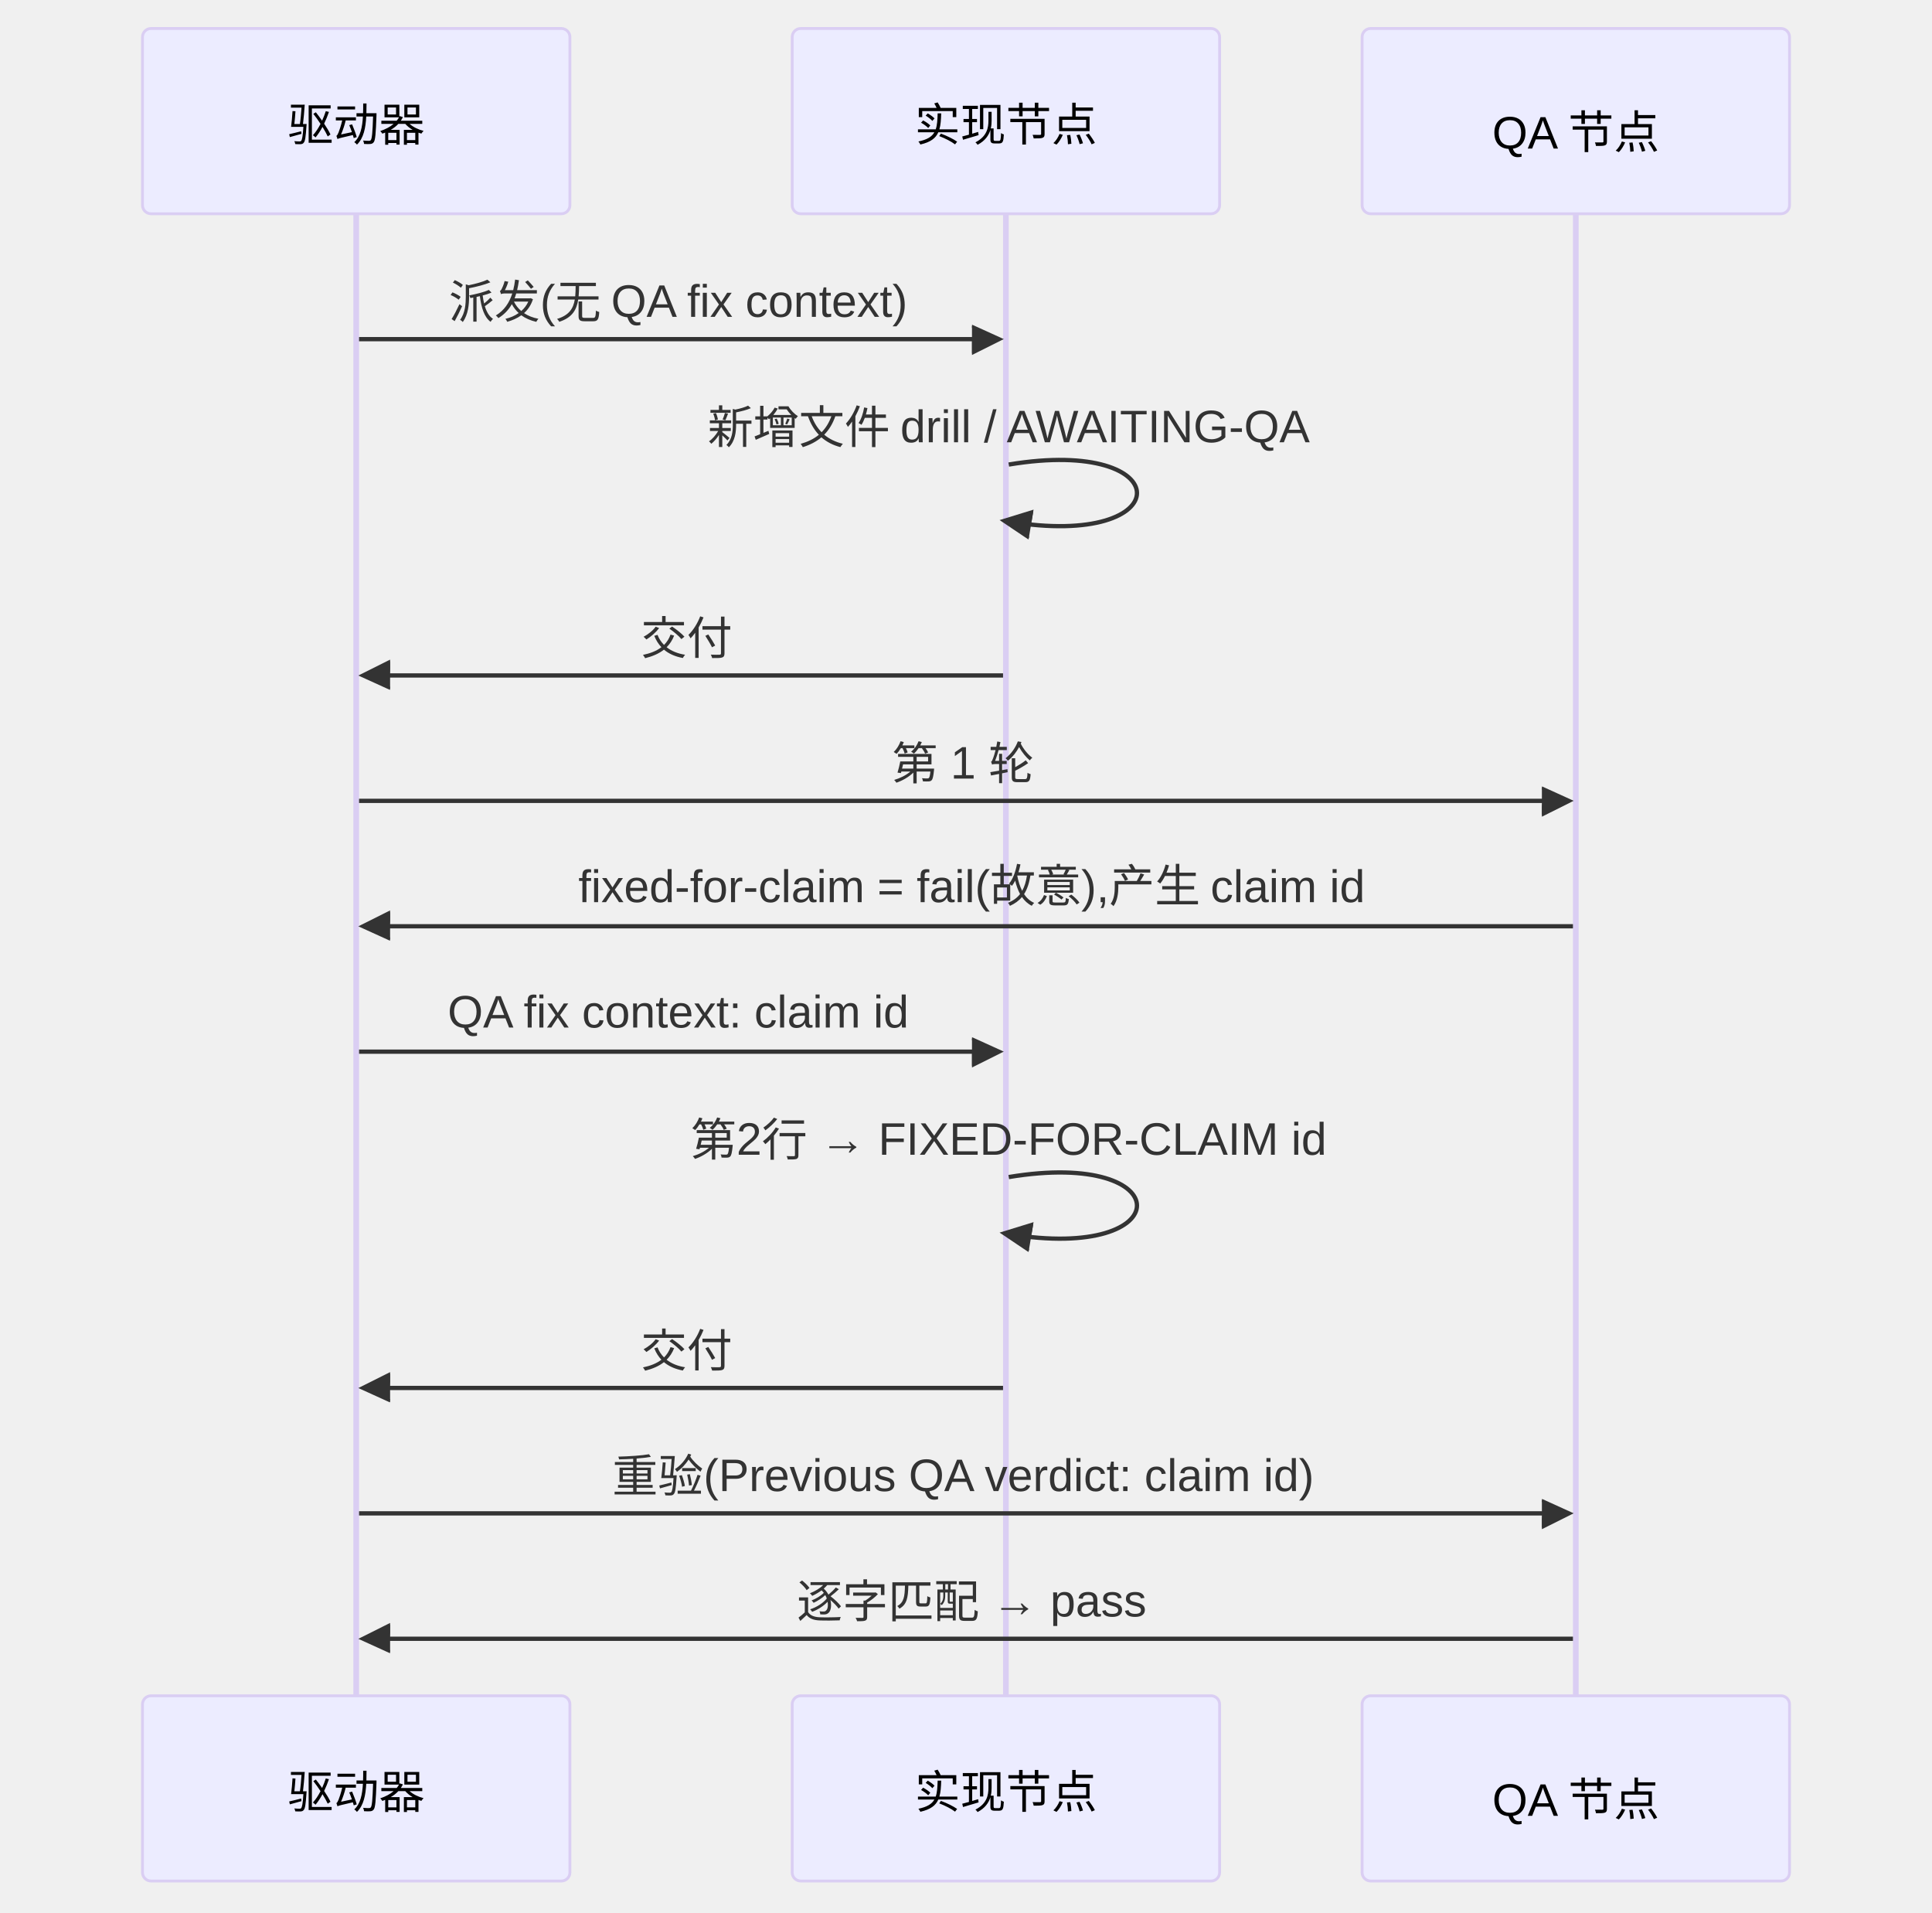
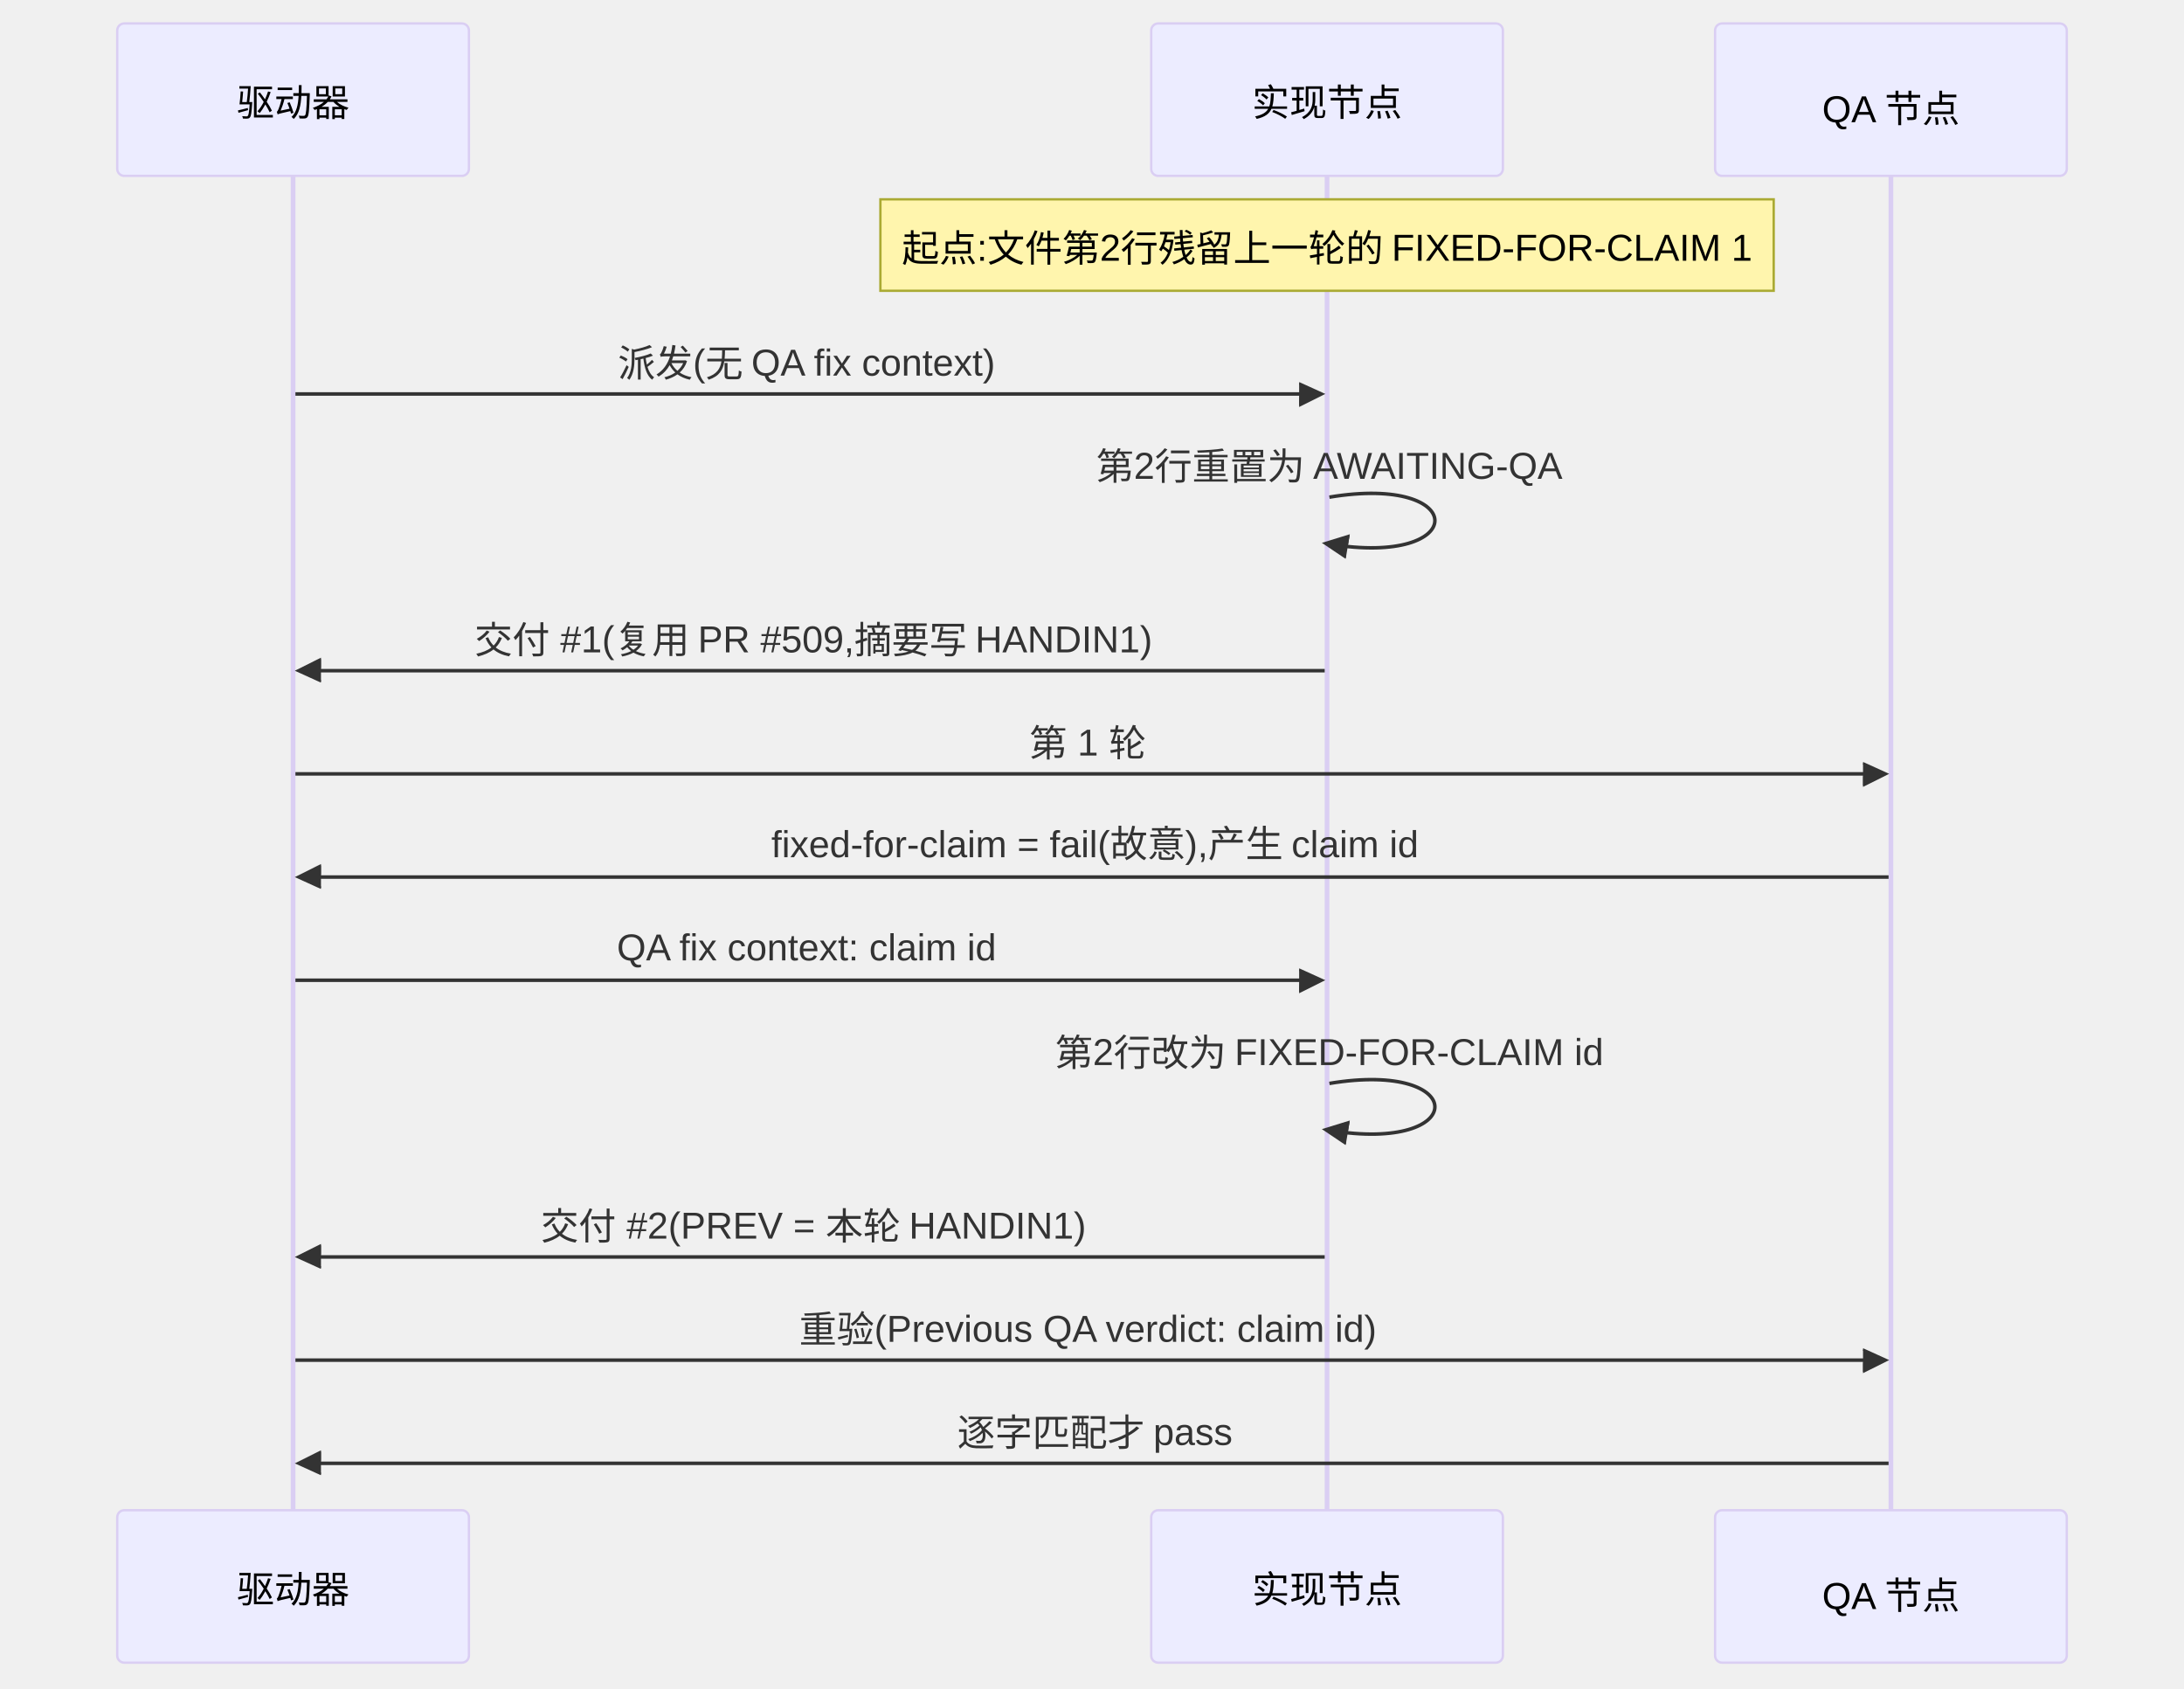
- <svg xmlns="http://www.w3.org/2000/svg" id="FLY-3150-d1" width="100%" style="max-width: 678px; background-color: white;" viewBox="-50 -10 678 671" role="graphics-document document" aria-roledescription="sequence">
+ <svg xmlns="http://www.w3.org/2000/svg" id="FLY-3150-d1" width="100%" style="max-width: 931.5px; background-color: white;" viewBox="-50 -10 931.5 720" role="graphics-document document" aria-roledescription="sequence">
  <g>
-     <rect x="428" y="585" fill="#eaeaea" stroke="#666" width="150" height="65" name="Q" rx="3" ry="3" class="actor actor-bottom" />
-     <text x="503" y="617.5" dominant-baseline="central" alignment-baseline="central" class="actor actor-box" style="text-anchor: middle; font-size: 16px; font-weight: 400;">
-       <tspan x="503" dy="0">QA 节点</tspan>
+     <rect x="681.5" y="634" fill="#eaeaea" stroke="#666" width="150" height="65" name="Q" rx="3" ry="3" class="actor actor-bottom" />
+     <text x="756.5" y="666.5" dominant-baseline="central" alignment-baseline="central" class="actor actor-box" style="text-anchor: middle; font-size: 16px; font-weight: 400;">
+       <tspan x="756.5" dy="0">QA 节点</tspan>
    </text>
  </g>
  <g>
-     <rect x="228" y="585" fill="#eaeaea" stroke="#666" width="150" height="65" name="I" rx="3" ry="3" class="actor actor-bottom" />
-     <text x="303" y="617.5" dominant-baseline="central" alignment-baseline="central" class="actor actor-box" style="text-anchor: middle; font-size: 16px; font-weight: 400;">
-       <tspan x="303" dy="0">实现节点</tspan>
+     <rect x="441" y="634" fill="#eaeaea" stroke="#666" width="150" height="65" name="I" rx="3" ry="3" class="actor actor-bottom" />
+     <text x="516" y="666.5" dominant-baseline="central" alignment-baseline="central" class="actor actor-box" style="text-anchor: middle; font-size: 16px; font-weight: 400;">
+       <tspan x="516" dy="0">实现节点</tspan>
    </text>
  </g>
  <g>
-     <rect x="0" y="585" fill="#eaeaea" stroke="#666" width="150" height="65" name="D" rx="3" ry="3" class="actor actor-bottom" />
-     <text x="75" y="617.5" dominant-baseline="central" alignment-baseline="central" class="actor actor-box" style="text-anchor: middle; font-size: 16px; font-weight: 400;">
+     <rect x="0" y="634" fill="#eaeaea" stroke="#666" width="150" height="65" name="D" rx="3" ry="3" class="actor actor-bottom" />
+     <text x="75" y="666.5" dominant-baseline="central" alignment-baseline="central" class="actor actor-box" style="text-anchor: middle; font-size: 16px; font-weight: 400;">
      <tspan x="75" dy="0">驱动器</tspan>
    </text>
  </g>
  <g>
-     <line id="actor2" x1="503" y1="65" x2="503" y2="585" class="actor-line 200" stroke-width="0.5px" stroke="#999" name="Q" />
+     <line id="actor2" x1="756.5" y1="65" x2="756.5" y2="634" class="actor-line 200" stroke-width="0.5px" stroke="#999" name="Q" />
    <g id="root-2">
-       <rect x="428" y="0" fill="#eaeaea" stroke="#666" width="150" height="65" name="Q" rx="3" ry="3" class="actor actor-top" />
-       <text x="503" y="32.5" dominant-baseline="central" alignment-baseline="central" class="actor actor-box" style="text-anchor: middle; font-size: 16px; font-weight: 400;">
-         <tspan x="503" dy="0">QA 节点</tspan>
+       <rect x="681.5" y="0" fill="#eaeaea" stroke="#666" width="150" height="65" name="Q" rx="3" ry="3" class="actor actor-top" />
+       <text x="756.5" y="32.5" dominant-baseline="central" alignment-baseline="central" class="actor actor-box" style="text-anchor: middle; font-size: 16px; font-weight: 400;">
+         <tspan x="756.5" dy="0">QA 节点</tspan>
      </text>
    </g>
  </g>
  <g>
-     <line id="actor1" x1="303" y1="65" x2="303" y2="585" class="actor-line 200" stroke-width="0.5px" stroke="#999" name="I" />
+     <line id="actor1" x1="516" y1="65" x2="516" y2="634" class="actor-line 200" stroke-width="0.5px" stroke="#999" name="I" />
    <g id="root-1">
-       <rect x="228" y="0" fill="#eaeaea" stroke="#666" width="150" height="65" name="I" rx="3" ry="3" class="actor actor-top" />
-       <text x="303" y="32.5" dominant-baseline="central" alignment-baseline="central" class="actor actor-box" style="text-anchor: middle; font-size: 16px; font-weight: 400;">
-         <tspan x="303" dy="0">实现节点</tspan>
+       <rect x="441" y="0" fill="#eaeaea" stroke="#666" width="150" height="65" name="I" rx="3" ry="3" class="actor actor-top" />
+       <text x="516" y="32.5" dominant-baseline="central" alignment-baseline="central" class="actor actor-box" style="text-anchor: middle; font-size: 16px; font-weight: 400;">
+         <tspan x="516" dy="0">实现节点</tspan>
      </text>
    </g>
  </g>
  <g>
-     <line id="actor0" x1="75" y1="65" x2="75" y2="585" class="actor-line 200" stroke-width="0.5px" stroke="#999" name="D" />
+     <line id="actor0" x1="75" y1="65" x2="75" y2="634" class="actor-line 200" stroke-width="0.5px" stroke="#999" name="D" />
    <g id="root-0">
      <rect x="0" y="0" fill="#eaeaea" stroke="#666" width="150" height="65" name="D" rx="3" ry="3" class="actor actor-top" />
      <text x="75" y="32.5" dominant-baseline="central" alignment-baseline="central" class="actor actor-box" style="text-anchor: middle; font-size: 16px; font-weight: 400;">
        <tspan x="75" dy="0">驱动器</tspan>
      </text>
    </g>
  </g>
  <style>#FLY-3150-d1{font-family:"trebuchet ms",verdana,arial,sans-serif;font-size:16px;fill:#333;}@keyframes edge-animation-frame{from{stroke-dashoffset:0;}}@keyframes dash{to{stroke-dashoffset:0;}}#FLY-3150-d1 .edge-animation-slow{stroke-dasharray:9,5!important;stroke-dashoffset:900;animation:dash 50s linear infinite;stroke-linecap:round;}#FLY-3150-d1 .edge-animation-fast{stroke-dasharray:9,5!important;stroke-dashoffset:900;animation:dash 20s linear infinite;stroke-linecap:round;}#FLY-3150-d1 .error-icon{fill:#552222;}#FLY-3150-d1 .error-text{fill:#552222;stroke:#552222;}#FLY-3150-d1 .edge-thickness-normal{stroke-width:1px;}#FLY-3150-d1 .edge-thickness-thick{stroke-width:3.5px;}#FLY-3150-d1 .edge-pattern-solid{stroke-dasharray:0;}#FLY-3150-d1 .edge-thickness-invisible{stroke-width:0;fill:none;}#FLY-3150-d1 .edge-pattern-dashed{stroke-dasharray:3;}#FLY-3150-d1 .edge-pattern-dotted{stroke-dasharray:2;}#FLY-3150-d1 .marker{fill:#333333;stroke:#333333;}#FLY-3150-d1 .marker.cross{stroke:#333333;}#FLY-3150-d1 svg{font-family:"trebuchet ms",verdana,arial,sans-serif;font-size:16px;}#FLY-3150-d1 p{margin:0;}#FLY-3150-d1 .actor{stroke:hsl(259.626, 59.777%, 87.902%);fill:#ECECFF;}#FLY-3150-d1 text.actor&gt;tspan{fill:black;stroke:none;}#FLY-3150-d1 .actor-line{stroke:hsl(259.626, 59.777%, 87.902%);}#FLY-3150-d1 .innerArc{stroke-width:1.5;stroke-dasharray:none;}#FLY-3150-d1 .messageLine0{stroke-width:1.5;stroke-dasharray:none;stroke:#333;}#FLY-3150-d1 .messageLine1{stroke-width:1.5;stroke-dasharray:2,2;stroke:#333;}#FLY-3150-d1 #arrowhead path{fill:#333;stroke:#333;}#FLY-3150-d1 .sequenceNumber{fill:white;}#FLY-3150-d1 #sequencenumber{fill:#333;}#FLY-3150-d1 #crosshead path{fill:#333;stroke:#333;}#FLY-3150-d1 .messageText{fill:#333;stroke:none;}#FLY-3150-d1 .labelBox{stroke:hsl(259.626, 59.777%, 87.902%);fill:#ECECFF;}#FLY-3150-d1 .labelText,#FLY-3150-d1 .labelText&gt;tspan{fill:black;stroke:none;}#FLY-3150-d1 .loopText,#FLY-3150-d1 .loopText&gt;tspan{fill:black;stroke:none;}#FLY-3150-d1 .loopLine{stroke-width:2px;stroke-dasharray:2,2;stroke:hsl(259.626, 59.777%, 87.902%);fill:hsl(259.626, 59.777%, 87.902%);}#FLY-3150-d1 .note{stroke:#aaaa33;fill:#fff5ad;}#FLY-3150-d1 .noteText,#FLY-3150-d1 .noteText&gt;tspan{fill:black;stroke:none;}#FLY-3150-d1 .activation0{fill:#f4f4f4;stroke:#666;}#FLY-3150-d1 .activation1{fill:#f4f4f4;stroke:#666;}#FLY-3150-d1 .activation2{fill:#f4f4f4;stroke:#666;}#FLY-3150-d1 .actorPopupMenu{position:absolute;}#FLY-3150-d1 .actorPopupMenuPanel{position:absolute;fill:#ECECFF;box-shadow:0px 8px 16px 0px rgba(0,0,0,0.2);filter:drop-shadow(3px 5px 2px rgb(0 0 0 / 0.4));}#FLY-3150-d1 .actor-man line{stroke:hsl(259.626, 59.777%, 87.902%);fill:#ECECFF;}#FLY-3150-d1 .actor-man circle,#FLY-3150-d1 line{stroke:hsl(259.626, 59.777%, 87.902%);fill:#ECECFF;stroke-width:2px;}#FLY-3150-d1 :root{--mermaid-font-family:"trebuchet ms",verdana,arial,sans-serif;}</style>
  <g />
  <defs>
    <symbol id="computer" width="24" height="24">
      <path transform="scale(.5)" d="M2 2v13h20v-13h-20zm18 11h-16v-9h16v9zm-10.228 6l.466-1h3.524l.467 1h-4.457zm14.228 3h-24l2-6h2.104l-1.33 4h18.45l-1.297-4h2.073l2 6zm-5-10h-14v-7h14v7z" />
    </symbol>
  </defs>
  <defs>
    <symbol id="database" fill-rule="evenodd" clip-rule="evenodd">
      <path transform="scale(.5)" d="M12.258.001l.256.004.255.005.253.008.251.01.249.012.247.015.246.016.242.019.241.02.239.023.236.024.233.027.231.028.229.031.225.032.223.034.22.036.217.038.214.04.211.041.208.043.205.045.201.046.198.048.194.05.191.051.187.053.183.054.18.056.175.057.172.059.168.06.163.061.16.063.155.064.15.066.074.033.073.033.071.034.07.034.069.035.068.035.067.035.066.035.064.036.064.036.062.036.06.036.06.037.058.037.058.037.055.038.055.038.053.038.052.038.051.039.05.039.048.039.047.039.045.04.044.04.043.04.041.04.04.041.039.041.037.041.036.041.034.041.033.042.032.042.03.042.029.042.027.042.026.043.024.043.023.043.021.043.02.043.018.044.017.043.015.044.013.044.012.044.011.045.009.044.007.045.006.045.004.045.002.045.001.045v17l-.001.045-.002.045-.004.045-.006.045-.007.045-.009.044-.011.045-.012.044-.013.044-.015.044-.017.043-.018.044-.02.043-.021.043-.023.043-.024.043-.026.043-.027.042-.029.042-.03.042-.032.042-.033.042-.034.041-.036.041-.037.041-.039.041-.04.041-.041.04-.043.04-.044.04-.045.04-.047.039-.048.039-.05.039-.051.039-.052.038-.053.038-.055.038-.055.038-.058.037-.058.037-.06.037-.06.036-.062.036-.064.036-.064.036-.066.035-.067.035-.068.035-.069.035-.07.034-.071.034-.073.033-.074.033-.15.066-.155.064-.16.063-.163.061-.168.06-.172.059-.175.057-.18.056-.183.054-.187.053-.191.051-.194.05-.198.048-.201.046-.205.045-.208.043-.211.041-.214.04-.217.038-.22.036-.223.034-.225.032-.229.031-.231.028-.233.027-.236.024-.239.023-.241.02-.242.019-.246.016-.247.015-.249.012-.251.01-.253.008-.255.005-.256.004-.258.001-.258-.001-.256-.004-.255-.005-.253-.008-.251-.01-.249-.012-.247-.015-.245-.016-.243-.019-.241-.02-.238-.023-.236-.024-.234-.027-.231-.028-.228-.031-.226-.032-.223-.034-.22-.036-.217-.038-.214-.04-.211-.041-.208-.043-.204-.045-.201-.046-.198-.048-.195-.05-.19-.051-.187-.053-.184-.054-.179-.056-.176-.057-.172-.059-.167-.06-.164-.061-.159-.063-.155-.064-.151-.066-.074-.033-.072-.033-.072-.034-.07-.034-.069-.035-.068-.035-.067-.035-.066-.035-.064-.036-.063-.036-.062-.036-.061-.036-.06-.037-.058-.037-.057-.037-.056-.038-.055-.038-.053-.038-.052-.038-.051-.039-.049-.039-.049-.039-.046-.039-.046-.04-.044-.04-.043-.04-.041-.04-.04-.041-.039-.041-.037-.041-.036-.041-.034-.041-.033-.042-.032-.042-.03-.042-.029-.042-.027-.042-.026-.043-.024-.043-.023-.043-.021-.043-.02-.043-.018-.044-.017-.043-.015-.044-.013-.044-.012-.044-.011-.045-.009-.044-.007-.045-.006-.045-.004-.045-.002-.045-.001-.045v-17l.001-.045.002-.045.004-.045.006-.045.007-.045.009-.044.011-.045.012-.044.013-.044.015-.044.017-.043.018-.044.02-.043.021-.043.023-.043.024-.043.026-.043.027-.042.029-.042.03-.042.032-.042.033-.042.034-.041.036-.041.037-.041.039-.041.04-.041.041-.04.043-.04.044-.04.046-.04.046-.039.049-.039.049-.039.051-.039.052-.038.053-.038.055-.038.056-.038.057-.037.058-.037.06-.037.061-.036.062-.036.063-.036.064-.036.066-.035.067-.035.068-.035.069-.035.07-.034.072-.034.072-.033.074-.033.151-.066.155-.064.159-.063.164-.061.167-.06.172-.059.176-.057.179-.056.184-.054.187-.053.19-.051.195-.05.198-.048.201-.046.204-.045.208-.043.211-.041.214-.04.217-.038.22-.036.223-.034.226-.032.228-.031.231-.028.234-.027.236-.024.238-.023.241-.02.243-.019.245-.016.247-.015.249-.012.251-.01.253-.008.255-.005.256-.004.258-.001.258.001zm-9.258 20.499v.01l.001.021.003.021.004.022.005.021.006.022.007.022.009.023.01.022.011.023.012.023.013.023.015.023.016.024.017.023.018.024.019.024.021.024.022.025.023.024.024.025.052.049.056.05.061.051.066.051.07.051.075.051.079.052.084.052.088.052.092.052.097.052.102.051.105.052.11.052.114.051.119.051.123.051.127.05.131.05.135.05.139.048.144.049.147.047.152.047.155.047.16.045.163.045.167.043.171.043.176.041.178.041.183.039.187.039.19.037.194.035.197.035.202.033.204.031.209.03.212.029.216.027.219.025.222.024.226.021.23.02.233.018.236.016.24.015.243.012.246.01.249.008.253.005.256.004.259.001.26-.001.257-.004.254-.005.25-.008.247-.011.244-.012.241-.014.237-.016.233-.018.231-.021.226-.021.224-.024.22-.026.216-.027.212-.028.21-.031.205-.031.202-.034.198-.034.194-.036.191-.037.187-.039.183-.04.179-.04.175-.042.172-.043.168-.044.163-.045.16-.046.155-.046.152-.047.148-.048.143-.049.139-.049.136-.05.131-.05.126-.05.123-.051.118-.052.114-.051.11-.052.106-.052.101-.052.096-.052.092-.052.088-.053.083-.051.079-.052.074-.052.07-.051.065-.051.06-.051.056-.05.051-.05.023-.024.023-.025.021-.024.02-.024.019-.024.018-.024.017-.024.015-.023.014-.024.013-.023.012-.023.01-.023.01-.022.008-.022.006-.022.006-.022.004-.022.004-.021.001-.021.001-.021v-4.127l-.077.055-.08.053-.083.054-.085.053-.087.052-.09.052-.093.051-.095.05-.097.05-.1.049-.102.049-.105.048-.106.047-.109.047-.111.046-.114.045-.115.045-.118.044-.12.043-.122.042-.124.042-.126.041-.128.04-.13.04-.132.038-.134.038-.135.037-.138.037-.139.035-.142.035-.143.034-.144.033-.147.032-.148.031-.15.03-.151.03-.153.029-.154.027-.156.027-.158.026-.159.025-.161.024-.162.023-.163.022-.165.021-.166.02-.167.019-.169.018-.169.017-.171.016-.173.015-.173.014-.175.013-.175.012-.177.011-.178.01-.179.008-.179.008-.181.006-.182.005-.182.004-.184.003-.184.002h-.37l-.184-.002-.184-.003-.182-.004-.182-.005-.181-.006-.179-.008-.179-.008-.178-.01-.176-.011-.176-.012-.175-.013-.173-.014-.172-.015-.171-.016-.17-.017-.169-.018-.167-.019-.166-.02-.165-.021-.163-.022-.162-.023-.161-.024-.159-.025-.157-.026-.156-.027-.155-.027-.153-.029-.151-.03-.15-.03-.148-.031-.146-.032-.145-.033-.143-.034-.141-.035-.14-.035-.137-.037-.136-.037-.134-.038-.132-.038-.13-.04-.128-.04-.126-.041-.124-.042-.122-.042-.12-.044-.117-.043-.116-.045-.113-.045-.112-.046-.109-.047-.106-.047-.105-.048-.102-.049-.1-.049-.097-.05-.095-.05-.093-.052-.09-.051-.087-.052-.085-.053-.083-.054-.08-.054-.077-.054v4.127zm0-5.654v.011l.001.021.003.021.004.021.005.022.006.022.007.022.009.022.01.022.011.023.012.023.013.023.015.024.016.023.017.024.018.024.019.024.021.024.022.024.023.025.024.024.052.05.056.05.061.05.066.051.07.051.075.052.079.051.084.052.088.052.092.052.097.052.102.052.105.052.11.051.114.051.119.052.123.05.127.051.131.05.135.049.139.049.144.048.147.048.152.047.155.046.16.045.163.045.167.044.171.042.176.042.178.04.183.04.187.038.19.037.194.036.197.034.202.033.204.032.209.03.212.028.216.027.219.025.222.024.226.022.23.02.233.018.236.016.24.014.243.012.246.01.249.008.253.006.256.003.259.001.26-.001.257-.003.254-.006.25-.008.247-.01.244-.012.241-.015.237-.016.233-.018.231-.02.226-.022.224-.024.22-.025.216-.027.212-.029.21-.03.205-.032.202-.033.198-.035.194-.036.191-.037.187-.039.183-.039.179-.041.175-.042.172-.043.168-.044.163-.045.16-.045.155-.047.152-.047.148-.048.143-.048.139-.05.136-.049.131-.05.126-.051.123-.051.118-.051.114-.052.11-.052.106-.052.101-.052.096-.052.092-.052.088-.052.083-.052.079-.052.074-.051.07-.052.065-.051.06-.05.056-.051.051-.049.023-.025.023-.024.021-.025.02-.024.019-.024.018-.024.017-.024.015-.023.014-.023.013-.024.012-.022.01-.023.01-.023.008-.022.006-.022.006-.022.004-.021.004-.022.001-.021.001-.021v-4.139l-.077.054-.08.054-.083.054-.085.052-.087.053-.09.051-.093.051-.095.051-.097.05-.1.049-.102.049-.105.048-.106.047-.109.047-.111.046-.114.045-.115.044-.118.044-.12.044-.122.042-.124.042-.126.041-.128.04-.13.039-.132.039-.134.038-.135.037-.138.036-.139.036-.142.035-.143.033-.144.033-.147.033-.148.031-.15.03-.151.03-.153.028-.154.028-.156.027-.158.026-.159.025-.161.024-.162.023-.163.022-.165.021-.166.02-.167.019-.169.018-.169.017-.171.016-.173.015-.173.014-.175.013-.175.012-.177.011-.178.009-.179.009-.179.007-.181.007-.182.005-.182.004-.184.003-.184.002h-.37l-.184-.002-.184-.003-.182-.004-.182-.005-.181-.007-.179-.007-.179-.009-.178-.009-.176-.011-.176-.012-.175-.013-.173-.014-.172-.015-.171-.016-.17-.017-.169-.018-.167-.019-.166-.02-.165-.021-.163-.022-.162-.023-.161-.024-.159-.025-.157-.026-.156-.027-.155-.028-.153-.028-.151-.03-.15-.03-.148-.031-.146-.033-.145-.033-.143-.033-.141-.035-.14-.036-.137-.036-.136-.037-.134-.038-.132-.039-.13-.039-.128-.04-.126-.041-.124-.042-.122-.043-.12-.043-.117-.044-.116-.044-.113-.046-.112-.046-.109-.046-.106-.047-.105-.048-.102-.049-.1-.049-.097-.05-.095-.051-.093-.051-.09-.051-.087-.053-.085-.052-.083-.054-.08-.054-.077-.054v4.139zm0-5.666v.011l.001.02.003.022.004.021.005.022.006.021.007.022.009.023.01.022.011.023.012.023.013.023.015.023.016.024.017.024.018.023.019.024.021.025.022.024.023.024.024.025.052.05.056.05.061.05.066.051.07.051.075.052.079.051.084.052.088.052.092.052.097.052.102.052.105.051.11.052.114.051.119.051.123.051.127.05.131.05.135.05.139.049.144.048.147.048.152.047.155.046.16.045.163.045.167.043.171.043.176.042.178.04.183.04.187.038.19.037.194.036.197.034.202.033.204.032.209.03.212.028.216.027.219.025.222.024.226.021.23.02.233.018.236.017.24.014.243.012.246.01.249.008.253.006.256.003.259.001.26-.001.257-.003.254-.006.25-.008.247-.01.244-.013.241-.014.237-.016.233-.018.231-.02.226-.022.224-.024.22-.025.216-.027.212-.029.21-.03.205-.032.202-.033.198-.035.194-.036.191-.037.187-.039.183-.039.179-.041.175-.042.172-.043.168-.044.163-.045.16-.045.155-.047.152-.047.148-.048.143-.049.139-.049.136-.049.131-.051.126-.05.123-.051.118-.052.114-.051.11-.052.106-.052.101-.052.096-.052.092-.052.088-.052.083-.052.079-.052.074-.052.07-.051.065-.051.06-.051.056-.05.051-.049.023-.025.023-.025.021-.024.02-.024.019-.024.018-.024.017-.024.015-.023.014-.024.013-.023.012-.023.01-.022.01-.023.008-.022.006-.022.006-.022.004-.022.004-.021.001-.021.001-.021v-4.153l-.077.054-.08.054-.083.053-.085.053-.087.053-.09.051-.093.051-.095.051-.097.05-.1.049-.102.048-.105.048-.106.048-.109.046-.111.046-.114.046-.115.044-.118.044-.12.043-.122.043-.124.042-.126.041-.128.04-.13.039-.132.039-.134.038-.135.037-.138.036-.139.036-.142.034-.143.034-.144.033-.147.032-.148.032-.15.03-.151.03-.153.028-.154.028-.156.027-.158.026-.159.024-.161.024-.162.023-.163.023-.165.021-.166.02-.167.019-.169.018-.169.017-.171.016-.173.015-.173.014-.175.013-.175.012-.177.01-.178.01-.179.009-.179.007-.181.006-.182.006-.182.004-.184.003-.184.001-.185.001-.185-.001-.184-.001-.184-.003-.182-.004-.182-.006-.181-.006-.179-.007-.179-.009-.178-.01-.176-.01-.176-.012-.175-.013-.173-.014-.172-.015-.171-.016-.17-.017-.169-.018-.167-.019-.166-.02-.165-.021-.163-.023-.162-.023-.161-.024-.159-.024-.157-.026-.156-.027-.155-.028-.153-.028-.151-.03-.15-.03-.148-.032-.146-.032-.145-.033-.143-.034-.141-.034-.14-.036-.137-.036-.136-.037-.134-.038-.132-.039-.13-.039-.128-.041-.126-.041-.124-.041-.122-.043-.12-.043-.117-.044-.116-.044-.113-.046-.112-.046-.109-.046-.106-.048-.105-.048-.102-.048-.1-.05-.097-.049-.095-.051-.093-.051-.09-.052-.087-.052-.085-.053-.083-.053-.08-.054-.077-.054v4.153zm8.74-8.179l-.257.004-.254.005-.25.008-.247.011-.244.012-.241.014-.237.016-.233.018-.231.021-.226.022-.224.023-.22.026-.216.027-.212.028-.21.031-.205.032-.202.033-.198.034-.194.036-.191.038-.187.038-.183.04-.179.041-.175.042-.172.043-.168.043-.163.045-.16.046-.155.046-.152.048-.148.048-.143.048-.139.049-.136.05-.131.05-.126.051-.123.051-.118.051-.114.052-.11.052-.106.052-.101.052-.096.052-.092.052-.088.052-.083.052-.079.052-.074.051-.07.052-.065.051-.06.05-.056.05-.051.05-.023.025-.023.024-.021.024-.02.025-.019.024-.018.024-.017.023-.015.024-.014.023-.013.023-.012.023-.01.023-.01.022-.008.022-.006.023-.006.021-.004.022-.004.021-.001.021-.001.021.001.021.001.021.004.021.004.022.006.021.006.023.008.022.01.022.01.023.012.023.013.023.014.023.015.024.017.023.018.024.019.024.02.025.021.024.023.024.023.025.051.05.056.05.06.05.065.051.07.052.074.051.079.052.083.052.088.052.092.052.096.052.101.052.106.052.11.052.114.052.118.051.123.051.126.051.131.05.136.05.139.049.143.048.148.048.152.048.155.046.16.046.163.045.168.043.172.043.175.042.179.041.183.04.187.038.191.038.194.036.198.034.202.033.205.032.21.031.212.028.216.027.22.026.224.023.226.022.231.021.233.018.237.016.241.014.244.012.247.011.25.008.254.005.257.004.26.001.26-.001.257-.004.254-.005.25-.008.247-.011.244-.012.241-.014.237-.016.233-.018.231-.021.226-.022.224-.023.22-.026.216-.027.212-.028.21-.031.205-.032.202-.033.198-.034.194-.036.191-.038.187-.038.183-.04.179-.041.175-.042.172-.043.168-.043.163-.045.16-.046.155-.046.152-.048.148-.048.143-.048.139-.049.136-.05.131-.05.126-.051.123-.051.118-.051.114-.052.11-.052.106-.052.101-.052.096-.052.092-.052.088-.052.083-.052.079-.052.074-.051.07-.052.065-.051.06-.05.056-.05.051-.05.023-.025.023-.024.021-.024.02-.025.019-.024.018-.024.017-.023.015-.024.014-.023.013-.023.012-.023.01-.023.01-.022.008-.022.006-.023.006-.021.004-.022.004-.021.001-.021.001-.021-.001-.021-.001-.021-.004-.021-.004-.022-.006-.021-.006-.023-.008-.022-.01-.022-.01-.023-.012-.023-.013-.023-.014-.023-.015-.024-.017-.023-.018-.024-.019-.024-.02-.025-.021-.024-.023-.024-.023-.025-.051-.05-.056-.05-.06-.05-.065-.051-.07-.052-.074-.051-.079-.052-.083-.052-.088-.052-.092-.052-.096-.052-.101-.052-.106-.052-.11-.052-.114-.052-.118-.051-.123-.051-.126-.051-.131-.05-.136-.05-.139-.049-.143-.048-.148-.048-.152-.048-.155-.046-.16-.046-.163-.045-.168-.043-.172-.043-.175-.042-.179-.041-.183-.04-.187-.038-.191-.038-.194-.036-.198-.034-.202-.033-.205-.032-.21-.031-.212-.028-.216-.027-.22-.026-.224-.023-.226-.022-.231-.021-.233-.018-.237-.016-.241-.014-.244-.012-.247-.011-.25-.008-.254-.005-.257-.004-.26-.001-.26.001z" />
    </symbol>
  </defs>
  <defs>
    <symbol id="clock" width="24" height="24">
      <path transform="scale(.5)" d="M12 2c5.514 0 10 4.486 10 10s-4.486 10-10 10-10-4.486-10-10 4.486-10 10-10zm0-2c-6.627 0-12 5.373-12 12s5.373 12 12 12 12-5.373 12-12-5.373-12-12-12zm5.848 12.459c.202.038.202.333.001.372-1.907.361-6.045 1.111-6.547 1.111-.719 0-1.301-.582-1.301-1.301 0-.512.77-5.447 1.125-7.445.034-.192.312-.181.343.014l.985 6.238 5.394 1.011z" />
    </symbol>
  </defs>
  <defs>
    <marker id="arrowhead" refX="7.9" refY="5" markerUnits="userSpaceOnUse" markerWidth="12" markerHeight="12" orient="auto-start-reverse">
      <path d="M -1 0 L 10 5 L 0 10 z" />
    </marker>
  </defs>
  <defs>
    <marker id="crosshead" markerWidth="15" markerHeight="8" orient="auto" refX="4" refY="4.5">
      <path fill="none" stroke="#000000" stroke-width="1pt" d="M 1,2 L 6,7 M 6,2 L 1,7" style="stroke-dasharray: 0, 0;" />
    </marker>
  </defs>
  <defs>
    <marker id="filled-head" refX="15.5" refY="7" markerWidth="20" markerHeight="28" orient="auto">
      <path d="M 18,7 L9,13 L14,7 L9,1 Z" />
    </marker>
  </defs>
  <defs>
    <marker id="sequencenumber" refX="15" refY="15" markerWidth="60" markerHeight="40" orient="auto">
      <circle cx="15" cy="15" r="6" />
    </marker>
  </defs>
-   <text x="188" y="80" text-anchor="middle" dominant-baseline="middle" alignment-baseline="middle" class="messageText" dy="1em" style="font-size: 16px; font-weight: 400;">派发(无 QA fix context)</text>
-   <line x1="76" y1="109" x2="299" y2="109" class="messageLine0" stroke-width="2" stroke="none" marker-end="url(#arrowhead)" style="fill: none;" />
-   <text x="304" y="124" text-anchor="middle" dominant-baseline="middle" alignment-baseline="middle" class="messageText" dy="1em" style="font-size: 16px; font-weight: 400;">新增文件 drill / AWAITING-QA</text>
-   <path d="M 304,153 C 364,143 364,183 304,173" class="messageLine0" stroke-width="2" stroke="none" marker-end="url(#arrowhead)" style="fill: none;" />
-   <text x="191" y="198" text-anchor="middle" dominant-baseline="middle" alignment-baseline="middle" class="messageText" dy="1em" style="font-size: 16px; font-weight: 400;">交付</text>
-   <line x1="302" y1="227" x2="79" y2="227" class="messageLine0" stroke-width="2" stroke="none" marker-end="url(#arrowhead)" style="fill: none;" />
-   <text x="288" y="242" text-anchor="middle" dominant-baseline="middle" alignment-baseline="middle" class="messageText" dy="1em" style="font-size: 16px; font-weight: 400;">第 1 轮</text>
-   <line x1="76" y1="271" x2="499" y2="271" class="messageLine0" stroke-width="2" stroke="none" marker-end="url(#arrowhead)" style="fill: none;" />
-   <text x="291" y="286" text-anchor="middle" dominant-baseline="middle" alignment-baseline="middle" class="messageText" dy="1em" style="font-size: 16px; font-weight: 400;">fixed-for-claim = fail(故意),产生 claim id</text>
-   <line x1="502" y1="315" x2="79" y2="315" class="messageLine0" stroke-width="2" stroke="none" marker-end="url(#arrowhead)" style="fill: none;" />
-   <text x="188" y="330" text-anchor="middle" dominant-baseline="middle" alignment-baseline="middle" class="messageText" dy="1em" style="font-size: 16px; font-weight: 400;">QA fix context: claim id</text>
-   <line x1="76" y1="359" x2="299" y2="359" class="messageLine0" stroke-width="2" stroke="none" marker-end="url(#arrowhead)" style="fill: none;" />
-   <text x="304" y="374" text-anchor="middle" dominant-baseline="middle" alignment-baseline="middle" class="messageText" dy="1em" style="font-size: 16px; font-weight: 400;">第2行 → FIXED-FOR-CLAIM id</text>
-   <path d="M 304,403 C 364,393 364,433 304,423" class="messageLine0" stroke-width="2" stroke="none" marker-end="url(#arrowhead)" style="fill: none;" />
-   <text x="191" y="448" text-anchor="middle" dominant-baseline="middle" alignment-baseline="middle" class="messageText" dy="1em" style="font-size: 16px; font-weight: 400;">交付</text>
-   <line x1="302" y1="477" x2="79" y2="477" class="messageLine0" stroke-width="2" stroke="none" marker-end="url(#arrowhead)" style="fill: none;" />
-   <text x="288" y="492" text-anchor="middle" dominant-baseline="middle" alignment-baseline="middle" class="messageText" dy="1em" style="font-size: 16px; font-weight: 400;">重验(Previous QA verdict: claim id)</text>
-   <line x1="76" y1="521" x2="499" y2="521" class="messageLine0" stroke-width="2" stroke="none" marker-end="url(#arrowhead)" style="fill: none;" />
-   <text x="291" y="536" text-anchor="middle" dominant-baseline="middle" alignment-baseline="middle" class="messageText" dy="1em" style="font-size: 16px; font-weight: 400;">逐字匹配 → pass</text>
-   <line x1="502" y1="565" x2="79" y2="565" class="messageLine0" stroke-width="2" stroke="none" marker-end="url(#arrowhead)" style="fill: none;" />
+   <g>
+     <rect x="325.5" y="75" fill="#EDF2AE" stroke="#666" width="381" height="39" class="note" />
+     <text x="516" y="80" text-anchor="middle" dominant-baseline="middle" alignment-baseline="middle" class="noteText" dy="1em" style="font-size: 16px; font-weight: 400;">
+       <tspan x="516">起点:文件第2行残留上一轮的 FIXED-FOR-CLAIM 1</tspan>
+     </text>
+   </g>
+   <text x="294" y="129" text-anchor="middle" dominant-baseline="middle" alignment-baseline="middle" class="messageText" dy="1em" style="font-size: 16px; font-weight: 400;">派发(无 QA fix context)</text>
+   <line x1="76" y1="158" x2="512" y2="158" class="messageLine0" stroke-width="2" stroke="none" marker-end="url(#arrowhead)" style="fill: none;" />
+   <text x="517" y="173" text-anchor="middle" dominant-baseline="middle" alignment-baseline="middle" class="messageText" dy="1em" style="font-size: 16px; font-weight: 400;">第2行重置为 AWAITING-QA</text>
+   <path d="M 517,202 C 577,192 577,232 517,222" class="messageLine0" stroke-width="2" stroke="none" marker-end="url(#arrowhead)" style="fill: none;" />
+   <text x="297" y="247" text-anchor="middle" dominant-baseline="middle" alignment-baseline="middle" class="messageText" dy="1em" style="font-size: 16px; font-weight: 400;">交付 #1(复用 PR #509,摘要写 HANDIN1)</text>
+   <line x1="515" y1="276" x2="79" y2="276" class="messageLine0" stroke-width="2" stroke="none" marker-end="url(#arrowhead)" style="fill: none;" />
+   <text x="414" y="291" text-anchor="middle" dominant-baseline="middle" alignment-baseline="middle" class="messageText" dy="1em" style="font-size: 16px; font-weight: 400;">第 1 轮</text>
+   <line x1="76" y1="320" x2="752.5" y2="320" class="messageLine0" stroke-width="2" stroke="none" marker-end="url(#arrowhead)" style="fill: none;" />
+   <text x="417" y="335" text-anchor="middle" dominant-baseline="middle" alignment-baseline="middle" class="messageText" dy="1em" style="font-size: 16px; font-weight: 400;">fixed-for-claim = fail(故意),产生 claim id</text>
+   <line x1="755.5" y1="364" x2="79" y2="364" class="messageLine0" stroke-width="2" stroke="none" marker-end="url(#arrowhead)" style="fill: none;" />
+   <text x="294" y="379" text-anchor="middle" dominant-baseline="middle" alignment-baseline="middle" class="messageText" dy="1em" style="font-size: 16px; font-weight: 400;">QA fix context: claim id</text>
+   <line x1="76" y1="408" x2="512" y2="408" class="messageLine0" stroke-width="2" stroke="none" marker-end="url(#arrowhead)" style="fill: none;" />
+   <text x="517" y="423" text-anchor="middle" dominant-baseline="middle" alignment-baseline="middle" class="messageText" dy="1em" style="font-size: 16px; font-weight: 400;">第2行改为 FIXED-FOR-CLAIM id</text>
+   <path d="M 517,452 C 577,442 577,482 517,472" class="messageLine0" stroke-width="2" stroke="none" marker-end="url(#arrowhead)" style="fill: none;" />
+   <text x="297" y="497" text-anchor="middle" dominant-baseline="middle" alignment-baseline="middle" class="messageText" dy="1em" style="font-size: 16px; font-weight: 400;">交付 #2(PREV = 本轮 HANDIN1)</text>
+   <line x1="515" y1="526" x2="79" y2="526" class="messageLine0" stroke-width="2" stroke="none" marker-end="url(#arrowhead)" style="fill: none;" />
+   <text x="414" y="541" text-anchor="middle" dominant-baseline="middle" alignment-baseline="middle" class="messageText" dy="1em" style="font-size: 16px; font-weight: 400;">重验(Previous QA verdict: claim id)</text>
+   <line x1="76" y1="570" x2="752.5" y2="570" class="messageLine0" stroke-width="2" stroke="none" marker-end="url(#arrowhead)" style="fill: none;" />
+   <text x="417" y="585" text-anchor="middle" dominant-baseline="middle" alignment-baseline="middle" class="messageText" dy="1em" style="font-size: 16px; font-weight: 400;">逐字匹配才 pass</text>
+   <line x1="755.5" y1="614" x2="79" y2="614" class="messageLine0" stroke-width="2" stroke="none" marker-end="url(#arrowhead)" style="fill: none;" />
</svg>
